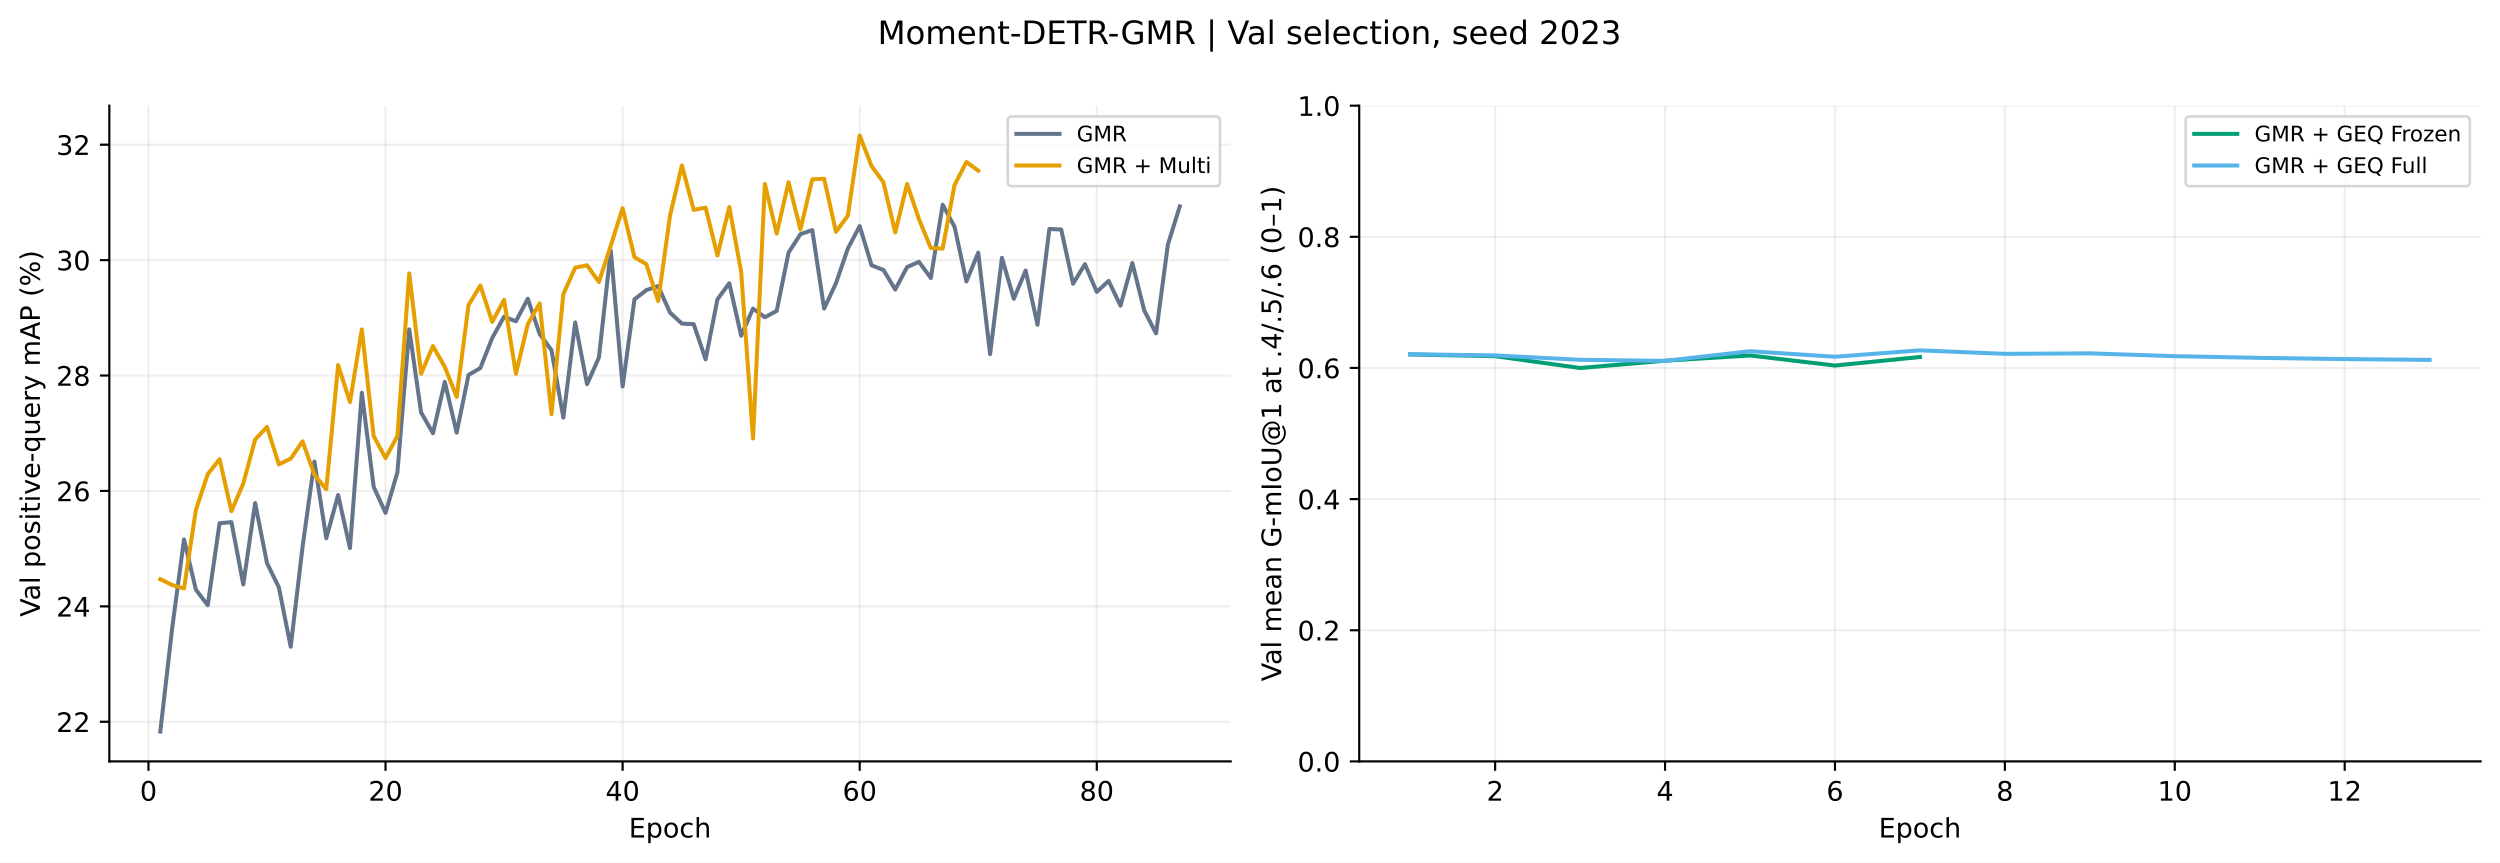
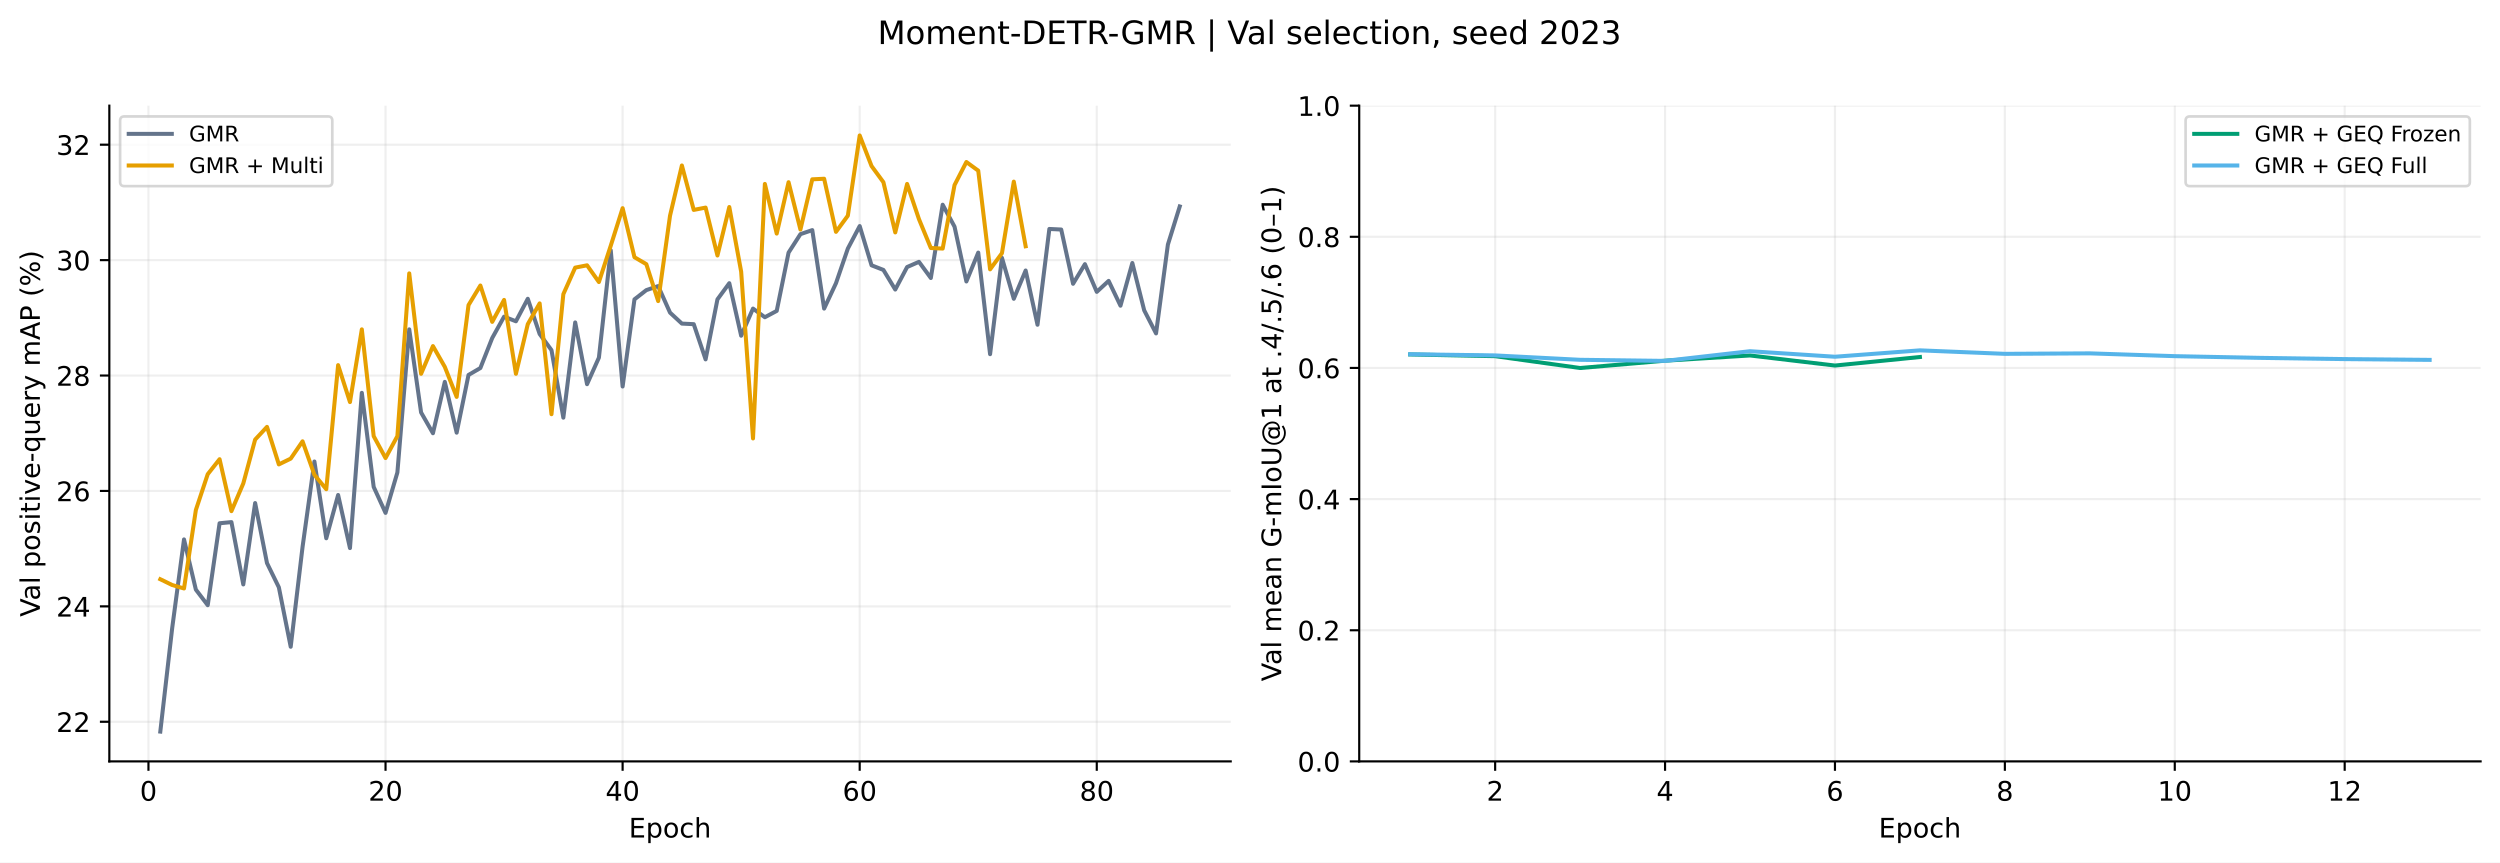
<svg xmlns="http://www.w3.org/2000/svg" xmlns:xlink="http://www.w3.org/1999/xlink" width="928.433pt" height="320.316pt" viewBox="0 0 928.433 320.316" version="1.1">
  <defs>
    <style type="text/css">*{stroke-linejoin: round; stroke-linecap: butt}</style>
  </defs>
  <g id="figure_1">
    <g id="patch_1">
      <path d="M -0 320.316  L 928.433 320.316  L 928.433 0  L -0 0  z " style="fill: #ffffff" />
    </g>
    <g id="axes_1">
      <g id="patch_2">
        <path d="M 40.603 282.76  L 457.058 282.76  L 457.058 39.24  L 40.603 39.24  z " style="fill: #ffffff" />
      </g>
      <g id="matplotlib.axis_1">
        <g id="xtick_1">
          <g id="line2d_1">
            <path d="M 55.131 282.76  L 55.131 39.24  " clip-path="url(#pdc1da5cae6)" style="fill: none; stroke: #b0b0b0; stroke-opacity: 0.2; stroke-width: 0.8; stroke-linecap: square" />
          </g>
          <g id="line2d_2">
            <defs>
              <path id="m847a747f1c" d="M 0 0  L 0 3.5  " style="stroke: #000000; stroke-width: 0.8" />
            </defs>
            <g>
              <use xlink:href="#m847a747f1c" x="55.131" y="282.76" style="stroke: #000000; stroke-width: 0.8" />
            </g>
          </g>
          <g id="text_1">
            <text style="font-size: 10px; font-family: 'DejaVu Sans'; text-anchor: middle" x="55.131" y="297.358" transform="rotate(-0 55.13063 297.3584)">0</text>
          </g>
        </g>
        <g id="xtick_2">
          <g id="line2d_3">
            <path d="M 143.176 282.76  L 143.176 39.24  " clip-path="url(#pdc1da5cae6)" style="fill: none; stroke: #b0b0b0; stroke-opacity: 0.2; stroke-width: 0.8; stroke-linecap: square" />
          </g>
          <g id="line2d_4">
            <g>
              <use xlink:href="#m847a747f1c" x="143.176" y="282.76" style="stroke: #000000; stroke-width: 0.8" />
            </g>
          </g>
          <g id="text_2">
            <text style="font-size: 10px; font-family: 'DejaVu Sans'; text-anchor: middle" x="143.176" y="297.358" transform="rotate(-0 143.1761 297.3584)">20</text>
          </g>
        </g>
        <g id="xtick_3">
          <g id="line2d_5">
            <path d="M 231.222 282.76  L 231.222 39.24  " clip-path="url(#pdc1da5cae6)" style="fill: none; stroke: #b0b0b0; stroke-opacity: 0.2; stroke-width: 0.8; stroke-linecap: square" />
          </g>
          <g id="line2d_6">
            <g>
              <use xlink:href="#m847a747f1c" x="231.222" y="282.76" style="stroke: #000000; stroke-width: 0.8" />
            </g>
          </g>
          <g id="text_3">
            <text style="font-size: 10px; font-family: 'DejaVu Sans'; text-anchor: middle" x="231.222" y="297.358" transform="rotate(-0 231.2215 297.3584)">40</text>
          </g>
        </g>
        <g id="xtick_4">
          <g id="line2d_7">
            <path d="M 319.267 282.76  L 319.267 39.24  " clip-path="url(#pdc1da5cae6)" style="fill: none; stroke: #b0b0b0; stroke-opacity: 0.2; stroke-width: 0.8; stroke-linecap: square" />
          </g>
          <g id="line2d_8">
            <g>
              <use xlink:href="#m847a747f1c" x="319.267" y="282.76" style="stroke: #000000; stroke-width: 0.8" />
            </g>
          </g>
          <g id="text_4">
            <text style="font-size: 10px; font-family: 'DejaVu Sans'; text-anchor: middle" x="319.267" y="297.358" transform="rotate(-0 319.267 297.3584)">60</text>
          </g>
        </g>
        <g id="xtick_5">
          <g id="line2d_9">
            <path d="M 407.312 282.76  L 407.312 39.24  " clip-path="url(#pdc1da5cae6)" style="fill: none; stroke: #b0b0b0; stroke-opacity: 0.2; stroke-width: 0.8; stroke-linecap: square" />
          </g>
          <g id="line2d_10">
            <g>
              <use xlink:href="#m847a747f1c" x="407.312" y="282.76" style="stroke: #000000; stroke-width: 0.8" />
            </g>
          </g>
          <g id="text_5">
            <text style="font-size: 10px; font-family: 'DejaVu Sans'; text-anchor: middle" x="407.312" y="297.358" transform="rotate(-0 407.3124 297.3584)">80</text>
          </g>
        </g>
        <g id="text_6">
          <text style="font-size: 10px; font-family: 'DejaVu Sans'; text-anchor: middle" x="248.831" y="311.037" transform="rotate(-0 248.8306 311.0366)">Epoch</text>
        </g>
      </g>
      <g id="matplotlib.axis_2">
        <g id="ytick_1">
          <g id="line2d_11">
            <path d="M 40.603 268.048  L 457.058 268.048  " clip-path="url(#pdc1da5cae6)" style="fill: none; stroke: #b0b0b0; stroke-opacity: 0.2; stroke-width: 0.8; stroke-linecap: square" />
          </g>
          <g id="line2d_12">
            <defs>
              <path id="mc433141c62" d="M 0 0  L -3.5 0  " style="stroke: #000000; stroke-width: 0.8" />
            </defs>
            <g>
              <use xlink:href="#mc433141c62" x="40.603" y="268.048" style="stroke: #000000; stroke-width: 0.8" />
            </g>
          </g>
          <g id="text_7">
            <text style="font-size: 10px; font-family: 'DejaVu Sans'; text-anchor: end" x="33.603" y="271.847" transform="rotate(-0 33.60312 271.8469)">22</text>
          </g>
        </g>
        <g id="ytick_2">
          <g id="line2d_13">
            <path d="M 40.603 225.186  L 457.058 225.186  " clip-path="url(#pdc1da5cae6)" style="fill: none; stroke: #b0b0b0; stroke-opacity: 0.2; stroke-width: 0.8; stroke-linecap: square" />
          </g>
          <g id="line2d_14">
            <g>
              <use xlink:href="#mc433141c62" x="40.603" y="225.186" style="stroke: #000000; stroke-width: 0.8" />
            </g>
          </g>
          <g id="text_8">
            <text style="font-size: 10px; font-family: 'DejaVu Sans'; text-anchor: end" x="33.603" y="228.985" transform="rotate(-0 33.60312 228.9849)">24</text>
          </g>
        </g>
        <g id="ytick_3">
          <g id="line2d_15">
            <path d="M 40.603 182.324  L 457.058 182.324  " clip-path="url(#pdc1da5cae6)" style="fill: none; stroke: #b0b0b0; stroke-opacity: 0.2; stroke-width: 0.8; stroke-linecap: square" />
          </g>
          <g id="line2d_16">
            <g>
              <use xlink:href="#mc433141c62" x="40.603" y="182.324" style="stroke: #000000; stroke-width: 0.8" />
            </g>
          </g>
          <g id="text_9">
            <text style="font-size: 10px; font-family: 'DejaVu Sans'; text-anchor: end" x="33.603" y="186.123" transform="rotate(-0 33.60312 186.123)">26</text>
          </g>
        </g>
        <g id="ytick_4">
          <g id="line2d_17">
            <path d="M 40.603 139.462  L 457.058 139.462  " clip-path="url(#pdc1da5cae6)" style="fill: none; stroke: #b0b0b0; stroke-opacity: 0.2; stroke-width: 0.8; stroke-linecap: square" />
          </g>
          <g id="line2d_18">
            <g>
              <use xlink:href="#mc433141c62" x="40.603" y="139.462" style="stroke: #000000; stroke-width: 0.8" />
            </g>
          </g>
          <g id="text_10">
            <text style="font-size: 10px; font-family: 'DejaVu Sans'; text-anchor: end" x="33.603" y="143.261" transform="rotate(-0 33.60312 143.2611)">28</text>
          </g>
        </g>
        <g id="ytick_5">
          <g id="line2d_19">
            <path d="M 40.603 96.6  L 457.058 96.6  " clip-path="url(#pdc1da5cae6)" style="fill: none; stroke: #b0b0b0; stroke-opacity: 0.2; stroke-width: 0.8; stroke-linecap: square" />
          </g>
          <g id="line2d_20">
            <g>
              <use xlink:href="#mc433141c62" x="40.603" y="96.6" style="stroke: #000000; stroke-width: 0.8" />
            </g>
          </g>
          <g id="text_11">
            <text style="font-size: 10px; font-family: 'DejaVu Sans'; text-anchor: end" x="33.603" y="100.399" transform="rotate(-0 33.60312 100.3992)">30</text>
          </g>
        </g>
        <g id="ytick_6">
          <g id="line2d_21">
            <path d="M 40.603 53.738  L 457.058 53.738  " clip-path="url(#pdc1da5cae6)" style="fill: none; stroke: #b0b0b0; stroke-opacity: 0.2; stroke-width: 0.8; stroke-linecap: square" />
          </g>
          <g id="line2d_22">
            <g>
              <use xlink:href="#mc433141c62" x="40.603" y="53.738" style="stroke: #000000; stroke-width: 0.8" />
            </g>
          </g>
          <g id="text_12">
            <text style="font-size: 10px; font-family: 'DejaVu Sans'; text-anchor: end" x="33.603" y="57.537" transform="rotate(-0 33.60312 57.53726)">32</text>
          </g>
        </g>
        <g id="text_13">
          <text style="font-size: 10px; font-family: 'DejaVu Sans'; text-anchor: middle" x="14.798" y="161" transform="rotate(-90 14.79844 161)">Val positive-query mAP (%)</text>
        </g>
      </g>
      <g id="line2d_23">
        <path d="M 59.533 271.691  L 63.935 233.329  L 68.337 200.326  L 72.74 218.971  L 77.142 224.757  L 81.544 194.325  L 85.947 193.897  L 90.349 217.042  L 94.751 186.824  L 99.153 209.113  L 103.556 218.114  L 107.958 240.187  L 112.36 203.112  L 116.762 171.394  L 121.165 199.897  L 125.567 183.824  L 129.969 203.54  L 134.372 145.891  L 138.774 180.824  L 143.176 190.468  L 147.578 175.466  L 151.981 122.317  L 156.383 153.178  L 160.785 160.893  L 165.187 141.819  L 169.59 160.679  L 173.992 139.248  L 178.394 136.676  L 182.797 125.532  L 187.199 117.602  L 191.601 119.317  L 196.003 110.959  L 200.406 124.032  L 204.808 130.032  L 209.21 155.106  L 213.612 119.745  L 218.015 142.677  L 222.417 132.818  L 226.819 92.957  L 231.222 143.534  L 235.624 111.173  L 240.026 107.744  L 244.428 106.244  L 248.831 116.102  L 253.233 120.174  L 257.635 120.388  L 262.037 133.461  L 266.44 111.173  L 270.842 105.172  L 275.244 124.675  L 279.647 114.602  L 284.049 117.817  L 288.451 115.459  L 292.853 93.814  L 297.256 86.956  L 301.658 85.456  L 306.06 114.602  L 310.462 105.172  L 314.865 92.314  L 319.267 83.956  L 323.669 98.529  L 328.072 100.243  L 332.474 107.53  L 336.876 99.172  L 341.278 97.243  L 345.681 103.244  L 350.083 76.026  L 354.485 84.17  L 358.887 104.529  L 363.29 93.814  L 367.692 131.532  L 372.094 95.743  L 376.497 110.959  L 380.899 100.458  L 385.301 120.603  L 389.703 85.027  L 394.106 85.242  L 398.508 105.387  L 402.91 98.1  L 407.312 108.387  L 411.715 104.315  L 416.117 113.53  L 420.519 97.672  L 424.922 115.245  L 429.324 123.817  L 433.726 90.814  L 438.128 76.669  " clip-path="url(#pdc1da5cae6)" style="fill: none; stroke: #64748b; stroke-width: 1.5; stroke-linecap: square" />
      </g>
      <g id="line2d_24">
-         <path d="M 59.533 215.113  L 63.935 217.256  L 68.337 218.542  L 72.74 189.396  L 77.142 176.109  L 81.544 170.537  L 85.947 189.825  L 90.349 179.538  L 94.751 163.25  L 99.153 158.535  L 103.556 172.466  L 107.958 170.322  L 112.36 163.893  L 116.762 176.323  L 121.165 181.681  L 125.567 135.604  L 129.969 149.32  L 134.372 122.317  L 138.774 161.964  L 143.176 170.108  L 147.578 161.964  L 151.981 101.529  L 156.383 138.819  L 160.785 128.532  L 165.187 136.247  L 169.59 147.391  L 173.992 113.316  L 178.394 106.03  L 182.797 119.531  L 187.199 111.387  L 191.601 138.819  L 196.003 120.388  L 200.406 112.673  L 204.808 153.821  L 209.21 109.244  L 213.612 99.386  L 218.015 98.529  L 222.417 104.744  L 226.819 91.242  L 231.222 77.312  L 235.624 95.528  L 240.026 98.1  L 244.428 111.816  L 248.831 80.098  L 253.233 61.453  L 257.635 77.955  L 262.037 77.098  L 266.44 94.885  L 270.842 76.883  L 275.244 100.886  L 279.647 162.822  L 284.049 68.311  L 288.451 86.742  L 292.853 67.668  L 297.256 85.242  L 301.658 66.597  L 306.06 66.382  L 310.462 86.099  L 314.865 80.098  L 319.267 50.309  L 323.669 61.667  L 328.072 67.668  L 332.474 86.313  L 336.876 68.311  L 341.278 81.384  L 345.681 92.099  L 350.083 92.314  L 354.485 68.74  L 358.887 60.167  L 363.29 63.382  " clip-path="url(#pdc1da5cae6)" style="fill: none; stroke: #e69f00; stroke-width: 1.5; stroke-linecap: square" />
+         <path d="M 59.533 215.113  L 63.935 217.256  L 68.337 218.542  L 72.74 189.396  L 77.142 176.109  L 81.544 170.537  L 85.947 189.825  L 90.349 179.538  L 94.751 163.25  L 99.153 158.535  L 103.556 172.466  L 107.958 170.322  L 112.36 163.893  L 116.762 176.323  L 121.165 181.681  L 125.567 135.604  L 129.969 149.32  L 134.372 122.317  L 138.774 161.964  L 143.176 170.108  L 147.578 161.964  L 151.981 101.529  L 156.383 138.819  L 160.785 128.532  L 165.187 136.247  L 169.59 147.391  L 173.992 113.316  L 178.394 106.03  L 182.797 119.531  L 187.199 111.387  L 191.601 138.819  L 196.003 120.388  L 200.406 112.673  L 204.808 153.821  L 209.21 109.244  L 213.612 99.386  L 218.015 98.529  L 222.417 104.744  L 226.819 91.242  L 231.222 77.312  L 235.624 95.528  L 240.026 98.1  L 244.428 111.816  L 248.831 80.098  L 253.233 61.453  L 257.635 77.955  L 262.037 77.098  L 266.44 94.885  L 270.842 76.883  L 275.244 100.886  L 279.647 162.822  L 284.049 68.311  L 288.451 86.742  L 292.853 67.668  L 297.256 85.242  L 301.658 66.597  L 306.06 66.382  L 310.462 86.099  L 314.865 80.098  L 319.267 50.309  L 323.669 61.667  L 328.072 67.668  L 332.474 86.313  L 336.876 68.311  L 341.278 81.384  L 345.681 92.099  L 350.083 92.314  L 354.485 68.74  L 358.887 60.167  L 363.29 63.382  L 367.692 100.029  L 372.094 94.028  L 376.497 67.454  L 380.899 91.457  " clip-path="url(#pdc1da5cae6)" style="fill: none; stroke: #e69f00; stroke-width: 1.5; stroke-linecap: square" />
      </g>
      <g id="patch_3">
        <path d="M 40.603 282.76  L 40.603 39.24  " style="fill: none; stroke: #000000; stroke-width: 0.8; stroke-linejoin: miter; stroke-linecap: square" />
      </g>
      <g id="patch_4">
        <path d="M 40.603 282.76  L 457.058 282.76  " style="fill: none; stroke: #000000; stroke-width: 0.8; stroke-linejoin: miter; stroke-linecap: square" />
      </g>
      <g id="legend_1">
        <g id="patch_5">
-           <path d="M 375.856 69.125  L 451.458 69.125  Q 453.058 69.125 453.058 67.525  L 453.058 44.84  Q 453.058 43.24 451.458 43.24  L 375.856 43.24  Q 374.256 43.24 374.256 44.84  L 374.256 67.525  Q 374.256 69.125 375.856 69.125  z " style="fill: #ffffff; opacity: 0.8; stroke: #cccccc; stroke-linejoin: miter" />
+           <path d="M 46.203 69.125  L 121.806 69.125  Q 123.406 69.125 123.406 67.525  L 123.406 44.84  Q 123.406 43.24 121.806 43.24  L 46.203 43.24  Q 44.603 43.24 44.603 44.84  L 44.603 67.525  Q 44.603 69.125 46.203 69.125  z " style="fill: #ffffff; opacity: 0.8; stroke: #cccccc; stroke-linejoin: miter" />
        </g>
        <g id="line2d_25">
-           <path d="M 377.456 49.719  L 385.456 49.719  L 393.456 49.719  " style="fill: none; stroke: #64748b; stroke-width: 1.5; stroke-linecap: square" />
+           <path d="M 47.803 49.719  L 55.803 49.719  L 63.803 49.719  " style="fill: none; stroke: #64748b; stroke-width: 1.5; stroke-linecap: square" />
        </g>
        <g id="text_14">
-           <text style="font-size: 8px; font-family: 'DejaVu Sans'; text-anchor: start" x="399.856" y="52.519" transform="rotate(-0 399.8556 52.51875)">GMR</text>
+           <text style="font-size: 8px; font-family: 'DejaVu Sans'; text-anchor: start" x="70.203" y="52.519" transform="rotate(-0 70.20312 52.51875)">GMR</text>
        </g>
        <g id="line2d_26">
-           <path d="M 377.456 61.461  L 385.456 61.461  L 393.456 61.461  " style="fill: none; stroke: #e69f00; stroke-width: 1.5; stroke-linecap: square" />
+           <path d="M 47.803 61.461  L 55.803 61.461  L 63.803 61.461  " style="fill: none; stroke: #e69f00; stroke-width: 1.5; stroke-linecap: square" />
        </g>
        <g id="text_15">
-           <text style="font-size: 8px; font-family: 'DejaVu Sans'; text-anchor: start" x="399.856" y="64.261" transform="rotate(-0 399.8556 64.26125)">GMR + Multi</text>
+           <text style="font-size: 8px; font-family: 'DejaVu Sans'; text-anchor: start" x="70.203" y="64.261" transform="rotate(-0 70.20312 64.26125)">GMR + Multi</text>
        </g>
      </g>
    </g>
    <g id="axes_2">
      <g id="patch_6">
        <path d="M 504.778 282.76  L 921.233 282.76  L 921.233 39.24  L 504.778 39.24  z " style="fill: #ffffff" />
      </g>
      <g id="matplotlib.axis_3">
        <g id="xtick_6">
          <g id="line2d_27">
            <path d="M 555.258 282.76  L 555.258 39.24  " clip-path="url(#p370dd41538)" style="fill: none; stroke: #b0b0b0; stroke-opacity: 0.2; stroke-width: 0.8; stroke-linecap: square" />
          </g>
          <g id="line2d_28">
            <g>
              <use xlink:href="#m847a747f1c" x="555.258" y="282.76" style="stroke: #000000; stroke-width: 0.8" />
            </g>
          </g>
          <g id="text_16">
            <text style="font-size: 10px; font-family: 'DejaVu Sans'; text-anchor: middle" x="555.258" y="297.358" transform="rotate(-0 555.2575 297.3584)">2</text>
          </g>
        </g>
        <g id="xtick_7">
          <g id="line2d_29">
            <path d="M 618.357 282.76  L 618.357 39.24  " clip-path="url(#p370dd41538)" style="fill: none; stroke: #b0b0b0; stroke-opacity: 0.2; stroke-width: 0.8; stroke-linecap: square" />
          </g>
          <g id="line2d_30">
            <g>
              <use xlink:href="#m847a747f1c" x="618.357" y="282.76" style="stroke: #000000; stroke-width: 0.8" />
            </g>
          </g>
          <g id="text_17">
            <text style="font-size: 10px; font-family: 'DejaVu Sans'; text-anchor: middle" x="618.357" y="297.358" transform="rotate(-0 618.3568 297.3584)">4</text>
          </g>
        </g>
        <g id="xtick_8">
          <g id="line2d_31">
            <path d="M 681.456 282.76  L 681.456 39.24  " clip-path="url(#p370dd41538)" style="fill: none; stroke: #b0b0b0; stroke-opacity: 0.2; stroke-width: 0.8; stroke-linecap: square" />
          </g>
          <g id="line2d_32">
            <g>
              <use xlink:href="#m847a747f1c" x="681.456" y="282.76" style="stroke: #000000; stroke-width: 0.8" />
            </g>
          </g>
          <g id="text_18">
            <text style="font-size: 10px; font-family: 'DejaVu Sans'; text-anchor: middle" x="681.456" y="297.358" transform="rotate(-0 681.456 297.3584)">6</text>
          </g>
        </g>
        <g id="xtick_9">
          <g id="line2d_33">
            <path d="M 744.555 282.76  L 744.555 39.24  " clip-path="url(#p370dd41538)" style="fill: none; stroke: #b0b0b0; stroke-opacity: 0.2; stroke-width: 0.8; stroke-linecap: square" />
          </g>
          <g id="line2d_34">
            <g>
              <use xlink:href="#m847a747f1c" x="744.555" y="282.76" style="stroke: #000000; stroke-width: 0.8" />
            </g>
          </g>
          <g id="text_19">
            <text style="font-size: 10px; font-family: 'DejaVu Sans'; text-anchor: middle" x="744.555" y="297.358" transform="rotate(-0 744.5552 297.3584)">8</text>
          </g>
        </g>
        <g id="xtick_10">
          <g id="line2d_35">
            <path d="M 807.654 282.76  L 807.654 39.24  " clip-path="url(#p370dd41538)" style="fill: none; stroke: #b0b0b0; stroke-opacity: 0.2; stroke-width: 0.8; stroke-linecap: square" />
          </g>
          <g id="line2d_36">
            <g>
              <use xlink:href="#m847a747f1c" x="807.654" y="282.76" style="stroke: #000000; stroke-width: 0.8" />
            </g>
          </g>
          <g id="text_20">
            <text style="font-size: 10px; font-family: 'DejaVu Sans'; text-anchor: middle" x="807.654" y="297.358" transform="rotate(-0 807.6545 297.3584)">10</text>
          </g>
        </g>
        <g id="xtick_11">
          <g id="line2d_37">
            <path d="M 870.754 282.76  L 870.754 39.24  " clip-path="url(#p370dd41538)" style="fill: none; stroke: #b0b0b0; stroke-opacity: 0.2; stroke-width: 0.8; stroke-linecap: square" />
          </g>
          <g id="line2d_38">
            <g>
              <use xlink:href="#m847a747f1c" x="870.754" y="282.76" style="stroke: #000000; stroke-width: 0.8" />
            </g>
          </g>
          <g id="text_21">
            <text style="font-size: 10px; font-family: 'DejaVu Sans'; text-anchor: middle" x="870.754" y="297.358" transform="rotate(-0 870.7537 297.3584)">12</text>
          </g>
        </g>
        <g id="text_22">
          <text style="font-size: 10px; font-family: 'DejaVu Sans'; text-anchor: middle" x="713.006" y="311.037" transform="rotate(-0 713.0056 311.0366)">Epoch</text>
        </g>
      </g>
      <g id="matplotlib.axis_4">
        <g id="ytick_7">
          <g id="line2d_39">
            <path d="M 504.778 282.76  L 921.233 282.76  " clip-path="url(#p370dd41538)" style="fill: none; stroke: #b0b0b0; stroke-opacity: 0.2; stroke-width: 0.8; stroke-linecap: square" />
          </g>
          <g id="line2d_40">
            <g>
              <use xlink:href="#mc433141c62" x="504.778" y="282.76" style="stroke: #000000; stroke-width: 0.8" />
            </g>
          </g>
          <g id="text_23">
            <text style="font-size: 10px; font-family: 'DejaVu Sans'; text-anchor: end" x="497.778" y="286.559" transform="rotate(-0 497.7781 286.5592)">0.0</text>
          </g>
        </g>
        <g id="ytick_8">
          <g id="line2d_41">
            <path d="M 504.778 234.056  L 921.233 234.056  " clip-path="url(#p370dd41538)" style="fill: none; stroke: #b0b0b0; stroke-opacity: 0.2; stroke-width: 0.8; stroke-linecap: square" />
          </g>
          <g id="line2d_42">
            <g>
              <use xlink:href="#mc433141c62" x="504.778" y="234.056" style="stroke: #000000; stroke-width: 0.8" />
            </g>
          </g>
          <g id="text_24">
            <text style="font-size: 10px; font-family: 'DejaVu Sans'; text-anchor: end" x="497.778" y="237.855" transform="rotate(-0 497.7781 237.8552)">0.2</text>
          </g>
        </g>
        <g id="ytick_9">
          <g id="line2d_43">
            <path d="M 504.778 185.352  L 921.233 185.352  " clip-path="url(#p370dd41538)" style="fill: none; stroke: #b0b0b0; stroke-opacity: 0.2; stroke-width: 0.8; stroke-linecap: square" />
          </g>
          <g id="line2d_44">
            <g>
              <use xlink:href="#mc433141c62" x="504.778" y="185.352" style="stroke: #000000; stroke-width: 0.8" />
            </g>
          </g>
          <g id="text_25">
            <text style="font-size: 10px; font-family: 'DejaVu Sans'; text-anchor: end" x="497.778" y="189.151" transform="rotate(-0 497.7781 189.1512)">0.4</text>
          </g>
        </g>
        <g id="ytick_10">
          <g id="line2d_45">
            <path d="M 504.778 136.648  L 921.233 136.648  " clip-path="url(#p370dd41538)" style="fill: none; stroke: #b0b0b0; stroke-opacity: 0.2; stroke-width: 0.8; stroke-linecap: square" />
          </g>
          <g id="line2d_46">
            <g>
              <use xlink:href="#mc433141c62" x="504.778" y="136.648" style="stroke: #000000; stroke-width: 0.8" />
            </g>
          </g>
          <g id="text_26">
            <text style="font-size: 10px; font-family: 'DejaVu Sans'; text-anchor: end" x="497.778" y="140.447" transform="rotate(-0 497.7781 140.4472)">0.6</text>
          </g>
        </g>
        <g id="ytick_11">
          <g id="line2d_47">
            <path d="M 504.778 87.944  L 921.233 87.944  " clip-path="url(#p370dd41538)" style="fill: none; stroke: #b0b0b0; stroke-opacity: 0.2; stroke-width: 0.8; stroke-linecap: square" />
          </g>
          <g id="line2d_48">
            <g>
              <use xlink:href="#mc433141c62" x="504.778" y="87.944" style="stroke: #000000; stroke-width: 0.8" />
            </g>
          </g>
          <g id="text_27">
            <text style="font-size: 10px; font-family: 'DejaVu Sans'; text-anchor: end" x="497.778" y="91.743" transform="rotate(-0 497.7781 91.74322)">0.8</text>
          </g>
        </g>
        <g id="ytick_12">
          <g id="line2d_49">
            <path d="M 504.778 39.24  L 921.233 39.24  " clip-path="url(#p370dd41538)" style="fill: none; stroke: #b0b0b0; stroke-opacity: 0.2; stroke-width: 0.8; stroke-linecap: square" />
          </g>
          <g id="line2d_50">
            <g>
              <use xlink:href="#mc433141c62" x="504.778" y="39.24" style="stroke: #000000; stroke-width: 0.8" />
            </g>
          </g>
          <g id="text_28">
            <text style="font-size: 10px; font-family: 'DejaVu Sans'; text-anchor: end" x="497.778" y="43.039" transform="rotate(-0 497.7781 43.03922)">1.0</text>
          </g>
        </g>
        <g id="text_29">
          <text style="font-size: 10px; font-family: 'DejaVu Sans'; text-anchor: middle" x="475.795" y="161" transform="rotate(-90 475.7953 161)">Val mean G-mIoU@1 at .4/.5/.6 (0–1)</text>
        </g>
      </g>
      <g id="line2d_51">
        <path d="M 523.708 131.634  L 555.258 132.272  L 586.807 136.669  L 618.357 133.955  L 649.906 132.01  L 681.456 135.753  L 713.006 132.585  " clip-path="url(#p370dd41538)" style="fill: none; stroke: #009e73; stroke-width: 1.5; stroke-linecap: square" />
      </g>
      <g id="line2d_52">
        <path d="M 523.708 131.558  L 555.258 131.99  L 586.807 133.622  L 618.357 134.024  L 649.906 130.429  L 681.456 132.482  L 713.006 130.113  L 744.555 131.406  L 776.105 131.228  L 807.654 132.269  L 839.204 132.9  L 870.754 133.357  L 902.303 133.65  " clip-path="url(#p370dd41538)" style="fill: none; stroke: #56b4e9; stroke-width: 1.5; stroke-linecap: square" />
      </g>
      <g id="patch_7">
        <path d="M 504.778 282.76  L 504.778 39.24  " style="fill: none; stroke: #000000; stroke-width: 0.8; stroke-linejoin: miter; stroke-linecap: square" />
      </g>
      <g id="patch_8">
        <path d="M 504.778 282.76  L 921.233 282.76  " style="fill: none; stroke: #000000; stroke-width: 0.8; stroke-linejoin: miter; stroke-linecap: square" />
      </g>
      <g id="legend_2">
        <g id="patch_9">
          <path d="M 813.274 69.125  L 915.633 69.125  Q 917.233 69.125 917.233 67.525  L 917.233 44.84  Q 917.233 43.24 915.633 43.24  L 813.274 43.24  Q 811.674 43.24 811.674 44.84  L 811.674 67.525  Q 811.674 69.125 813.274 69.125  z " style="fill: #ffffff; opacity: 0.8; stroke: #cccccc; stroke-linejoin: miter" />
        </g>
        <g id="line2d_53">
          <path d="M 814.874 49.719  L 822.874 49.719  L 830.874 49.719  " style="fill: none; stroke: #009e73; stroke-width: 1.5; stroke-linecap: square" />
        </g>
        <g id="text_30">
          <text style="font-size: 8px; font-family: 'DejaVu Sans'; text-anchor: start" x="837.274" y="52.519" transform="rotate(-0 837.2744 52.51875)">GMR + GEQ Frozen</text>
        </g>
        <g id="line2d_54">
          <path d="M 814.874 61.461  L 822.874 61.461  L 830.874 61.461  " style="fill: none; stroke: #56b4e9; stroke-width: 1.5; stroke-linecap: square" />
        </g>
        <g id="text_31">
          <text style="font-size: 8px; font-family: 'DejaVu Sans'; text-anchor: start" x="837.274" y="64.261" transform="rotate(-0 837.2744 64.26125)">GMR + GEQ Full</text>
        </g>
      </g>
    </g>
    <g id="text_32">
      <text style="font-size: 12px; font-family: 'DejaVu Sans'; text-anchor: middle" x="464.033" y="16.371" transform="rotate(-0 464.0331 16.37063)">Moment-DETR-GMR | Val selection, seed 2023</text>
    </g>
  </g>
  <defs>
    <clipPath id="pdc1da5cae6">
      <rect x="40.603" y="39.24" width="416.455" height="243.52" />
    </clipPath>
    <clipPath id="p370dd41538">
      <rect x="504.778" y="39.24" width="416.455" height="243.52" />
    </clipPath>
  </defs>
</svg>
